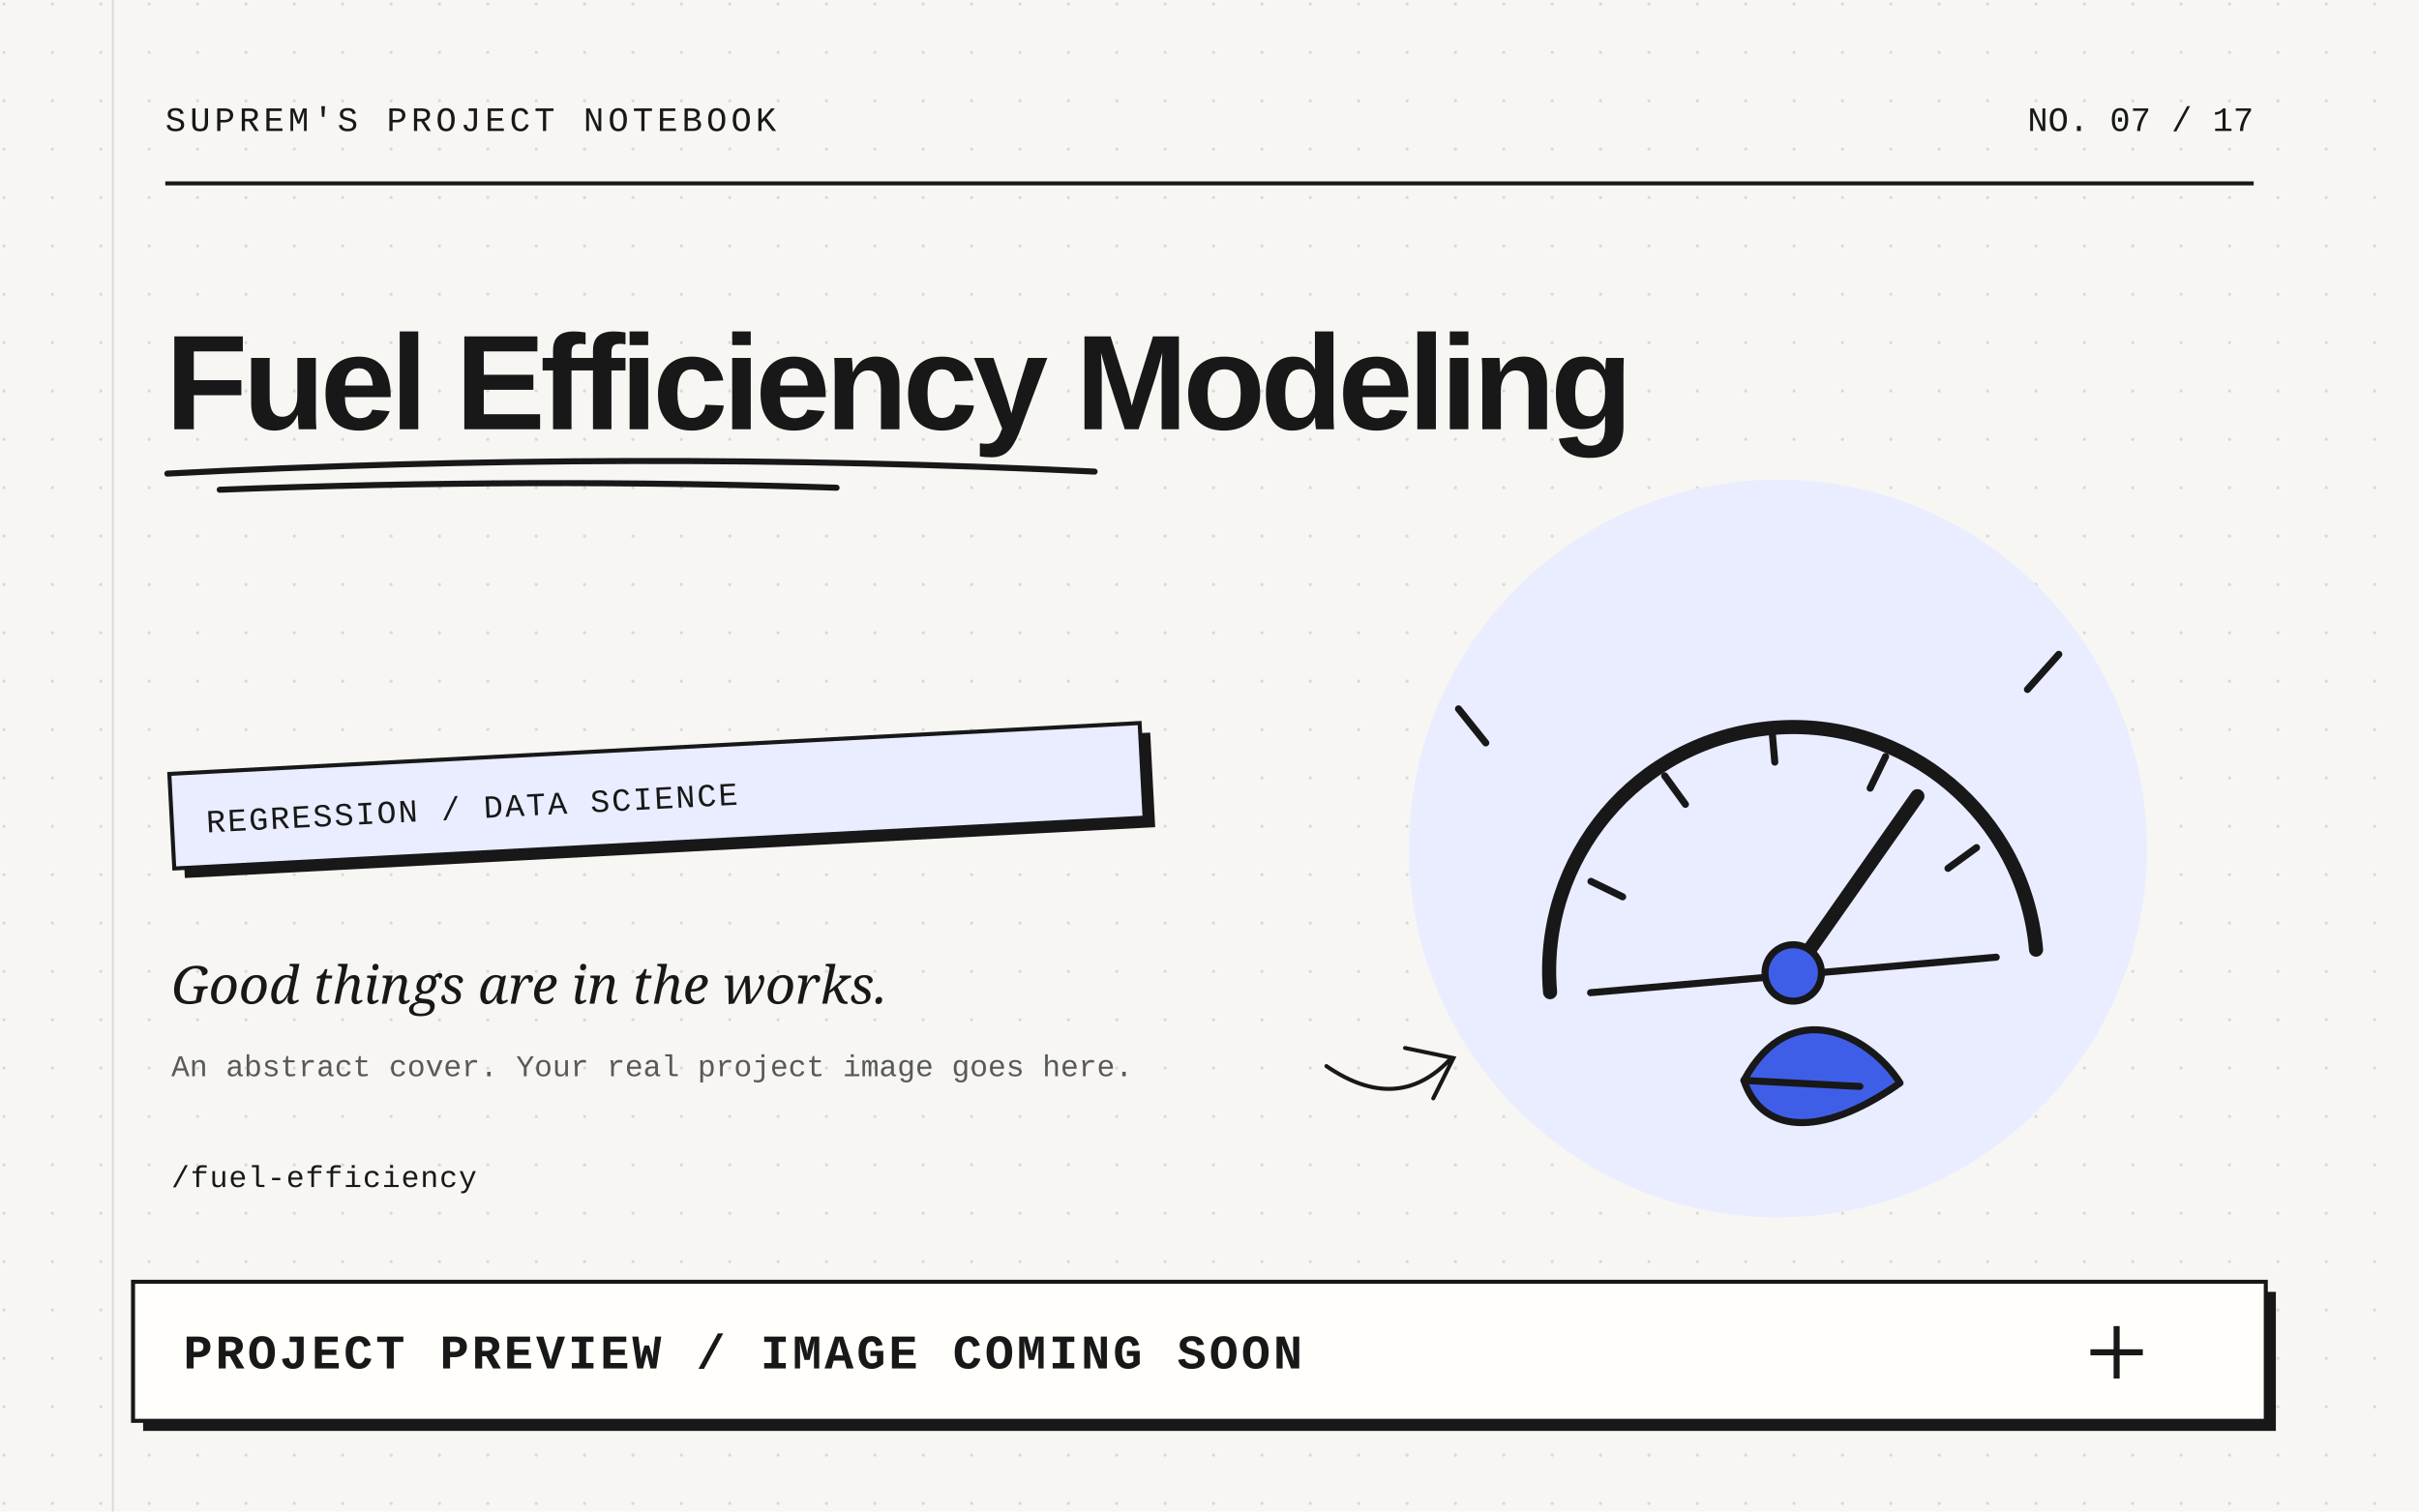
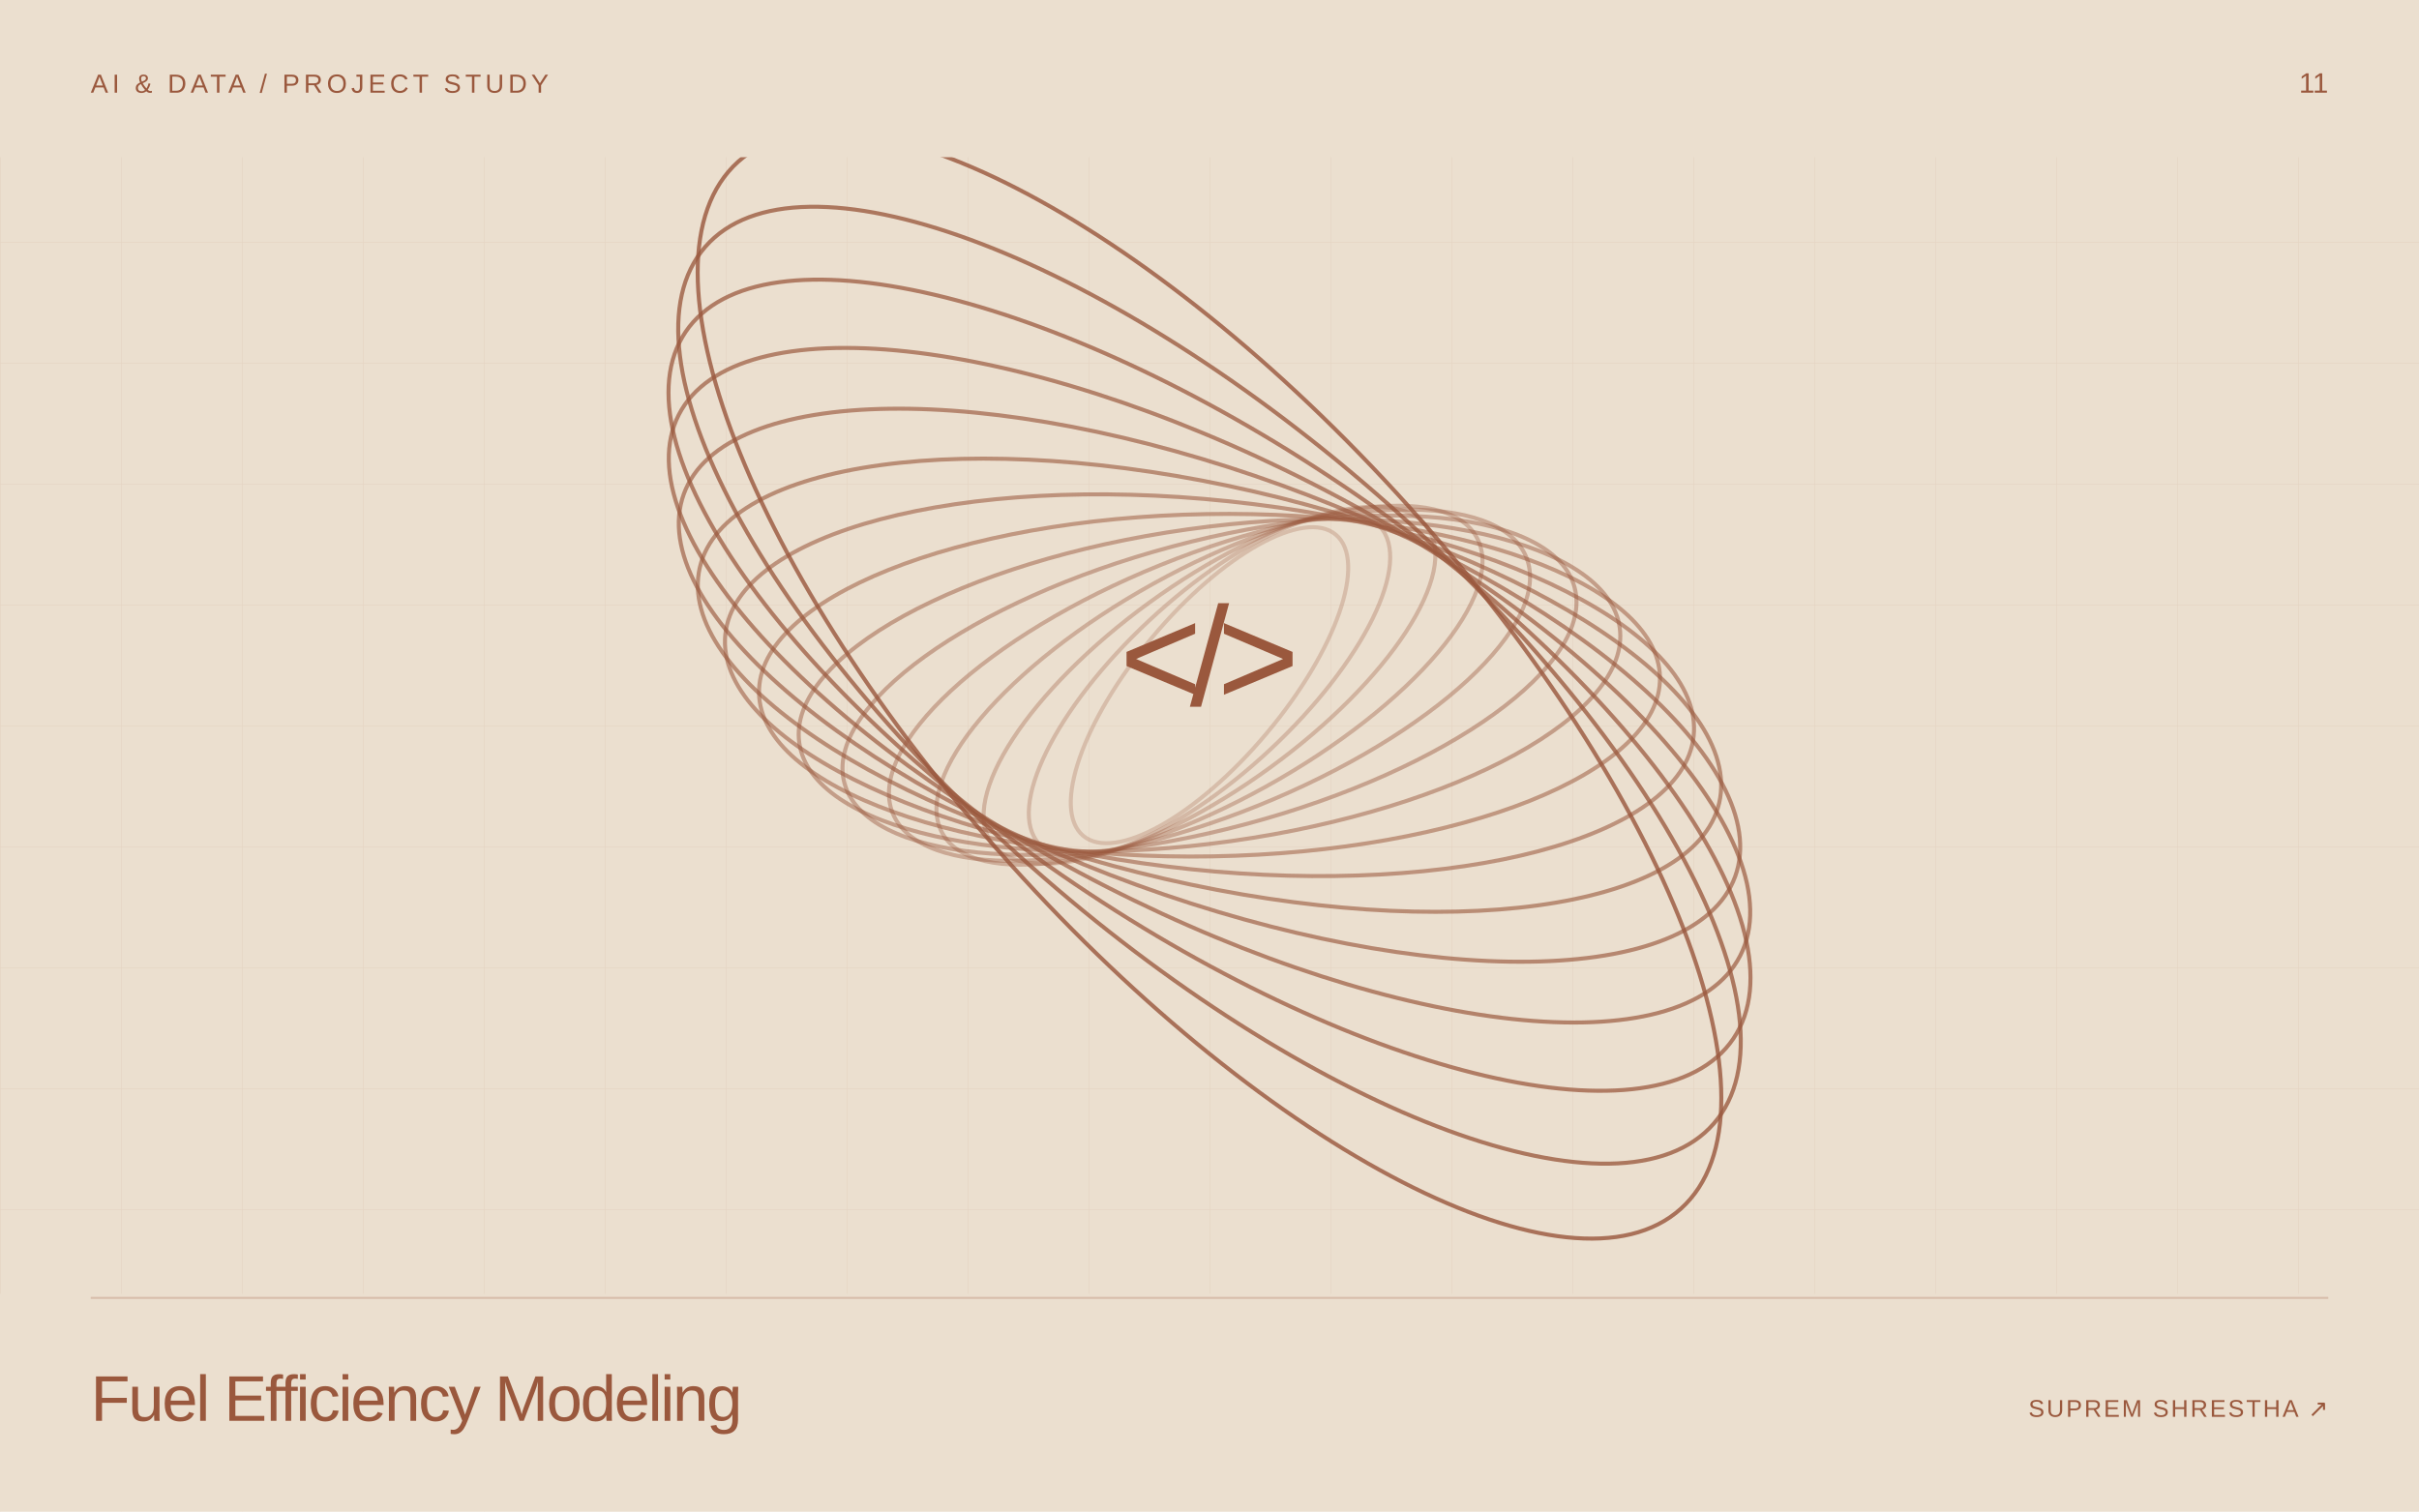
- <svg xmlns="http://www.w3.org/2000/svg" width="1200" height="750" viewBox="0 0 1200 750" role="img" aria-labelledby="title description">
+ <svg xmlns="http://www.w3.org/2000/svg" width="1200" height="750" viewBox="0 0 1200 750" role="img" aria-labelledby="title desc">
  <defs>
-     <pattern id="paper-dots" width="24" height="24" patternUnits="userSpaceOnUse">
-       <circle cx="2" cy="2" r="0.8" fill="#181818" opacity="0.13" />
+     <filter id="shadow" x="-30%" y="-30%" width="160%" height="170%">
+       <feDropShadow dx="0" dy="18" stdDeviation="22" flood-color="#9a583d" flood-opacity=".16" />
+     </filter>
+     <pattern id="grid" width="60" height="60" patternUnits="userSpaceOnUse">
+       <path d="M60 0H0V60" fill="none" stroke="#9a583d" stroke-width=".6" opacity=".09" />
    </pattern>
  </defs>
-   <rect width="1200" height="750" fill="#f7f6f2" />
-   <rect width="1200" height="750" fill="url(#paper-dots)" />
-   <path d="M56 0v750" fill="none" stroke="#181818" stroke-width="1" opacity="0.12" />
-   <g fill="#181818" font-family="Arial, Helvetica, sans-serif">
-     <text x="82" y="65" font-family="Courier New, monospace" font-size="17" letter-spacing="2">SUPREM'S PROJECT NOTEBOOK</text>
-     <text x="1118" y="65" text-anchor="end" font-family="Courier New, monospace" font-size="17">NO. 07 / 17</text>
-     <path d="M82 91h1036" fill="none" stroke="#181818" stroke-width="2" />
-     <text font-size="67" font-weight="700" letter-spacing="-2.5">
-       <tspan x="82" y="213">Fuel Efficiency Modeling</tspan>
-     </text>
-     <path d="M83 235q230-12 460-1m-434 9q155-6 306-1" fill="none" stroke="#181818" stroke-width="3" stroke-linecap="round" />
-     <g transform="translate(84 384) rotate(-3)">
-       <rect x="5" y="5" width="482" height="47" fill="#181818" />
-       <rect width="482" height="47" fill="#e9edff" stroke="#181818" stroke-width="2" />
-       <text x="17" y="30" font-family="Courier New, monospace" font-size="16" letter-spacing="1">REGRESSION / DATA SCIENCE</text>
-     </g>
-     <text x="85" y="498" font-family="Georgia, serif" font-size="26" font-style="italic">Good things are in the works.</text>
-     <text x="85" y="534" font-family="Courier New, monospace" font-size="15" fill="#595959">An abstract cover. Your real project image goes here.</text>
-     <text x="85" y="589" font-family="Courier New, monospace" font-size="15" letter-spacing="0.5">/fuel-efficiency</text>
-   </g>
-   <circle cx="882" cy="421" r="183" fill="#e9edff" />
-   <g transform="translate(884 419) rotate(-5)" fill="none" stroke="#181818" stroke-width="3.5" stroke-linecap="round" stroke-linejoin="round">
-     <path d="M-121 63a121 121 0 0 1 242 0" stroke-width="7" />
-     <path d="M-101 65h202M-96 10l15 9M-55-39l9 15M0-58v17M55-39l-9 15M96 10l-15 9" />
-     <path d="M0 64l69-82" stroke-width="7" />
-     <circle cx="0" cy="64" r="14" fill="#3f5ee8" />
-     <path d="M-29 115C-2 74 35 98 48 123c-43 25-71 18-77-8z" fill="#3f5ee8" />
-     <path d="M-29 115l57 8" />
-     <path d="M-142-63l-12-18M128-66l17-16" />
-   </g>
-   <path d="M658 529q35 24 61-3m-22-6 24 5-10 20" fill="none" stroke="#181818" stroke-width="2" stroke-linecap="round" />
-   <rect x="71" y="641" width="1058" height="69" fill="#181818" />
-   <rect x="66" y="636" width="1058" height="69" fill="#fffefb" stroke="#181818" stroke-width="2" />
-   <text x="91" y="679" fill="#181818" font-family="Courier New, monospace" font-size="24" font-weight="700" letter-spacing="1.5">PROJECT PREVIEW / IMAGE COMING SOON</text>
-   <path d="M1050 658v26m-13-13h26" fill="none" stroke="#181818" stroke-width="3" />
+   <rect x="0" y="0" width="1200" height="750" rx="0" fill="#ebdfcf" />
+   <rect x="0" y="0" width="1200" height="750" rx="0" fill="url(#grid)" />
+   <ellipse cx="600" cy="340" rx="97.5" ry="37.05" transform="rotate(130 600 340)" fill="none" stroke="#9a583d" stroke-width="2" opacity="0.25" />
+   <ellipse cx="600" cy="340" rx="115.5" ry="43.89" transform="rotate(137 600 340)" fill="none" stroke="#9a583d" stroke-width="2" opacity="0.29" />
+   <ellipse cx="600" cy="340" rx="133.5" ry="50.73" transform="rotate(144 600 340)" fill="none" stroke="#9a583d" stroke-width="2" opacity="0.33" />
+   <ellipse cx="600" cy="340" rx="151.5" ry="57.57" transform="rotate(151 600 340)" fill="none" stroke="#9a583d" stroke-width="2" opacity="0.37" />
+   <ellipse cx="600" cy="340" rx="169.5" ry="64.41" transform="rotate(158 600 340)" fill="none" stroke="#9a583d" stroke-width="2" opacity="0.41" />
+   <ellipse cx="600" cy="340" rx="187.5" ry="71.25" transform="rotate(165 600 340)" fill="none" stroke="#9a583d" stroke-width="2" opacity="0.45" />
+   <ellipse cx="600" cy="340" rx="205.5" ry="78.09" transform="rotate(172 600 340)" fill="none" stroke="#9a583d" stroke-width="2" opacity="0.49" />
+   <ellipse cx="600" cy="340" rx="223.5" ry="84.93" transform="rotate(179 600 340)" fill="none" stroke="#9a583d" stroke-width="2" opacity="0.53" />
+   <ellipse cx="600" cy="340" rx="241.5" ry="91.77" transform="rotate(186 600 340)" fill="none" stroke="#9a583d" stroke-width="2" opacity="0.57" />
+   <ellipse cx="600" cy="340" rx="259.5" ry="98.61" transform="rotate(193 600 340)" fill="none" stroke="#9a583d" stroke-width="2" opacity="0.61" />
+   <ellipse cx="600" cy="340" rx="277.5" ry="105.45" transform="rotate(200 600 340)" fill="none" stroke="#9a583d" stroke-width="2" opacity="0.65" />
+   <ellipse cx="600" cy="340" rx="295.5" ry="112.29" transform="rotate(207 600 340)" fill="none" stroke="#9a583d" stroke-width="2" opacity="0.69" />
+   <ellipse cx="600" cy="340" rx="313.5" ry="119.13" transform="rotate(214 600 340)" fill="none" stroke="#9a583d" stroke-width="2" opacity="0.73" />
+   <ellipse cx="600" cy="340" rx="331.5" ry="125.97" transform="rotate(221 600 340)" fill="none" stroke="#9a583d" stroke-width="2" opacity="0.77" />
+   <ellipse cx="600" cy="340" rx="349.5" ry="132.81" transform="rotate(228 600 340)" fill="none" stroke="#9a583d" stroke-width="2" opacity="0.81" />
+   <text x="600" y="350" font-family="Arial,sans-serif" font-size="70" fill="#9a583d" text-anchor="middle" letter-spacing="-6">&lt;/&gt;</text>
+   <rect x="0" y="0" width="1200" height="78" rx="0" fill="#ebdfcf" />
+   <text x="45" y="46" font-family="Arial,sans-serif" font-size="13" fill="#9a583d" letter-spacing="2">AI &amp; DATA / PROJECT STUDY</text>
+   <text x="1155" y="46" font-family="Arial,sans-serif" font-size="14" fill="#9a583d" text-anchor="end">11</text>
+   <rect x="0" y="642" width="1200" height="108" rx="0" fill="#ebdfcf" />
+   <line x1="45" y1="644" x2="1155" y2="644" stroke="#9a583d" stroke-width="1" opacity=".25" />
+   <text x="45" y="705" font-family="Arial,sans-serif" font-size="32" fill="#9a583d" letter-spacing="-1">Fuel Efficiency Modeling</text>
+   <text x="1155" y="703" font-family="Arial,sans-serif" font-size="12" fill="#9a583d" text-anchor="end" letter-spacing="1">SUPREM SHRESTHA ↗</text>
</svg>
